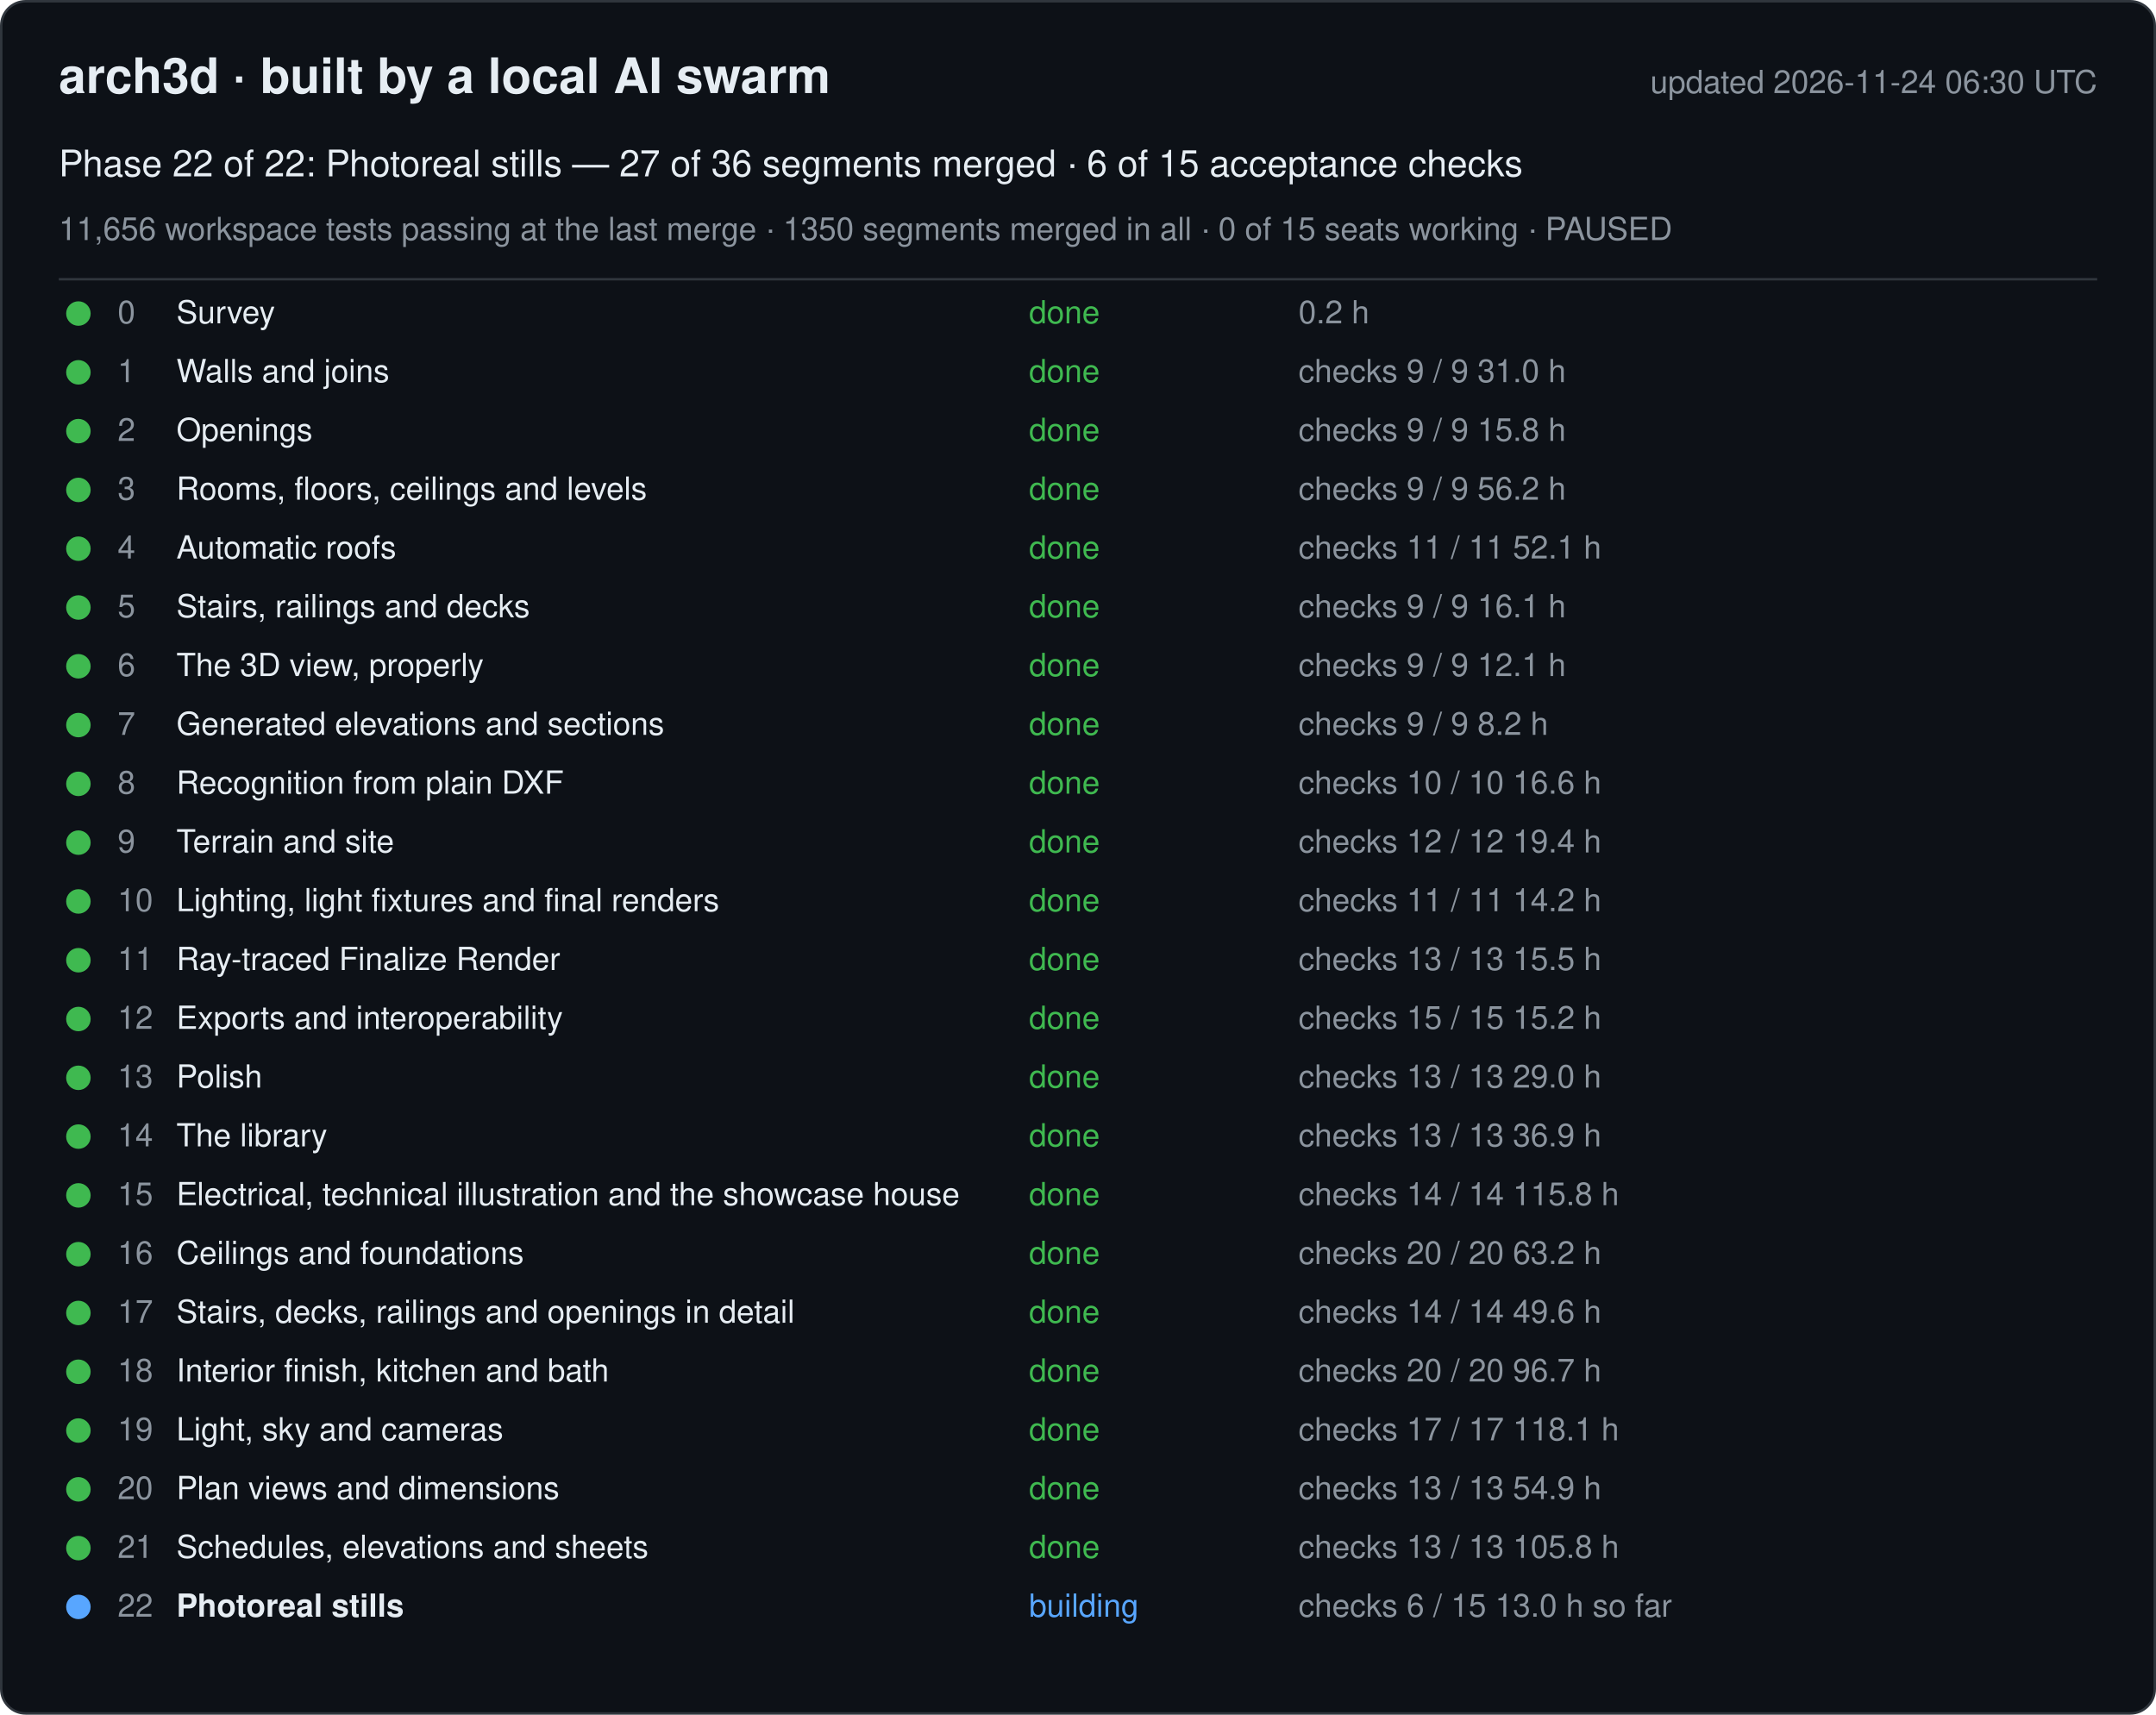
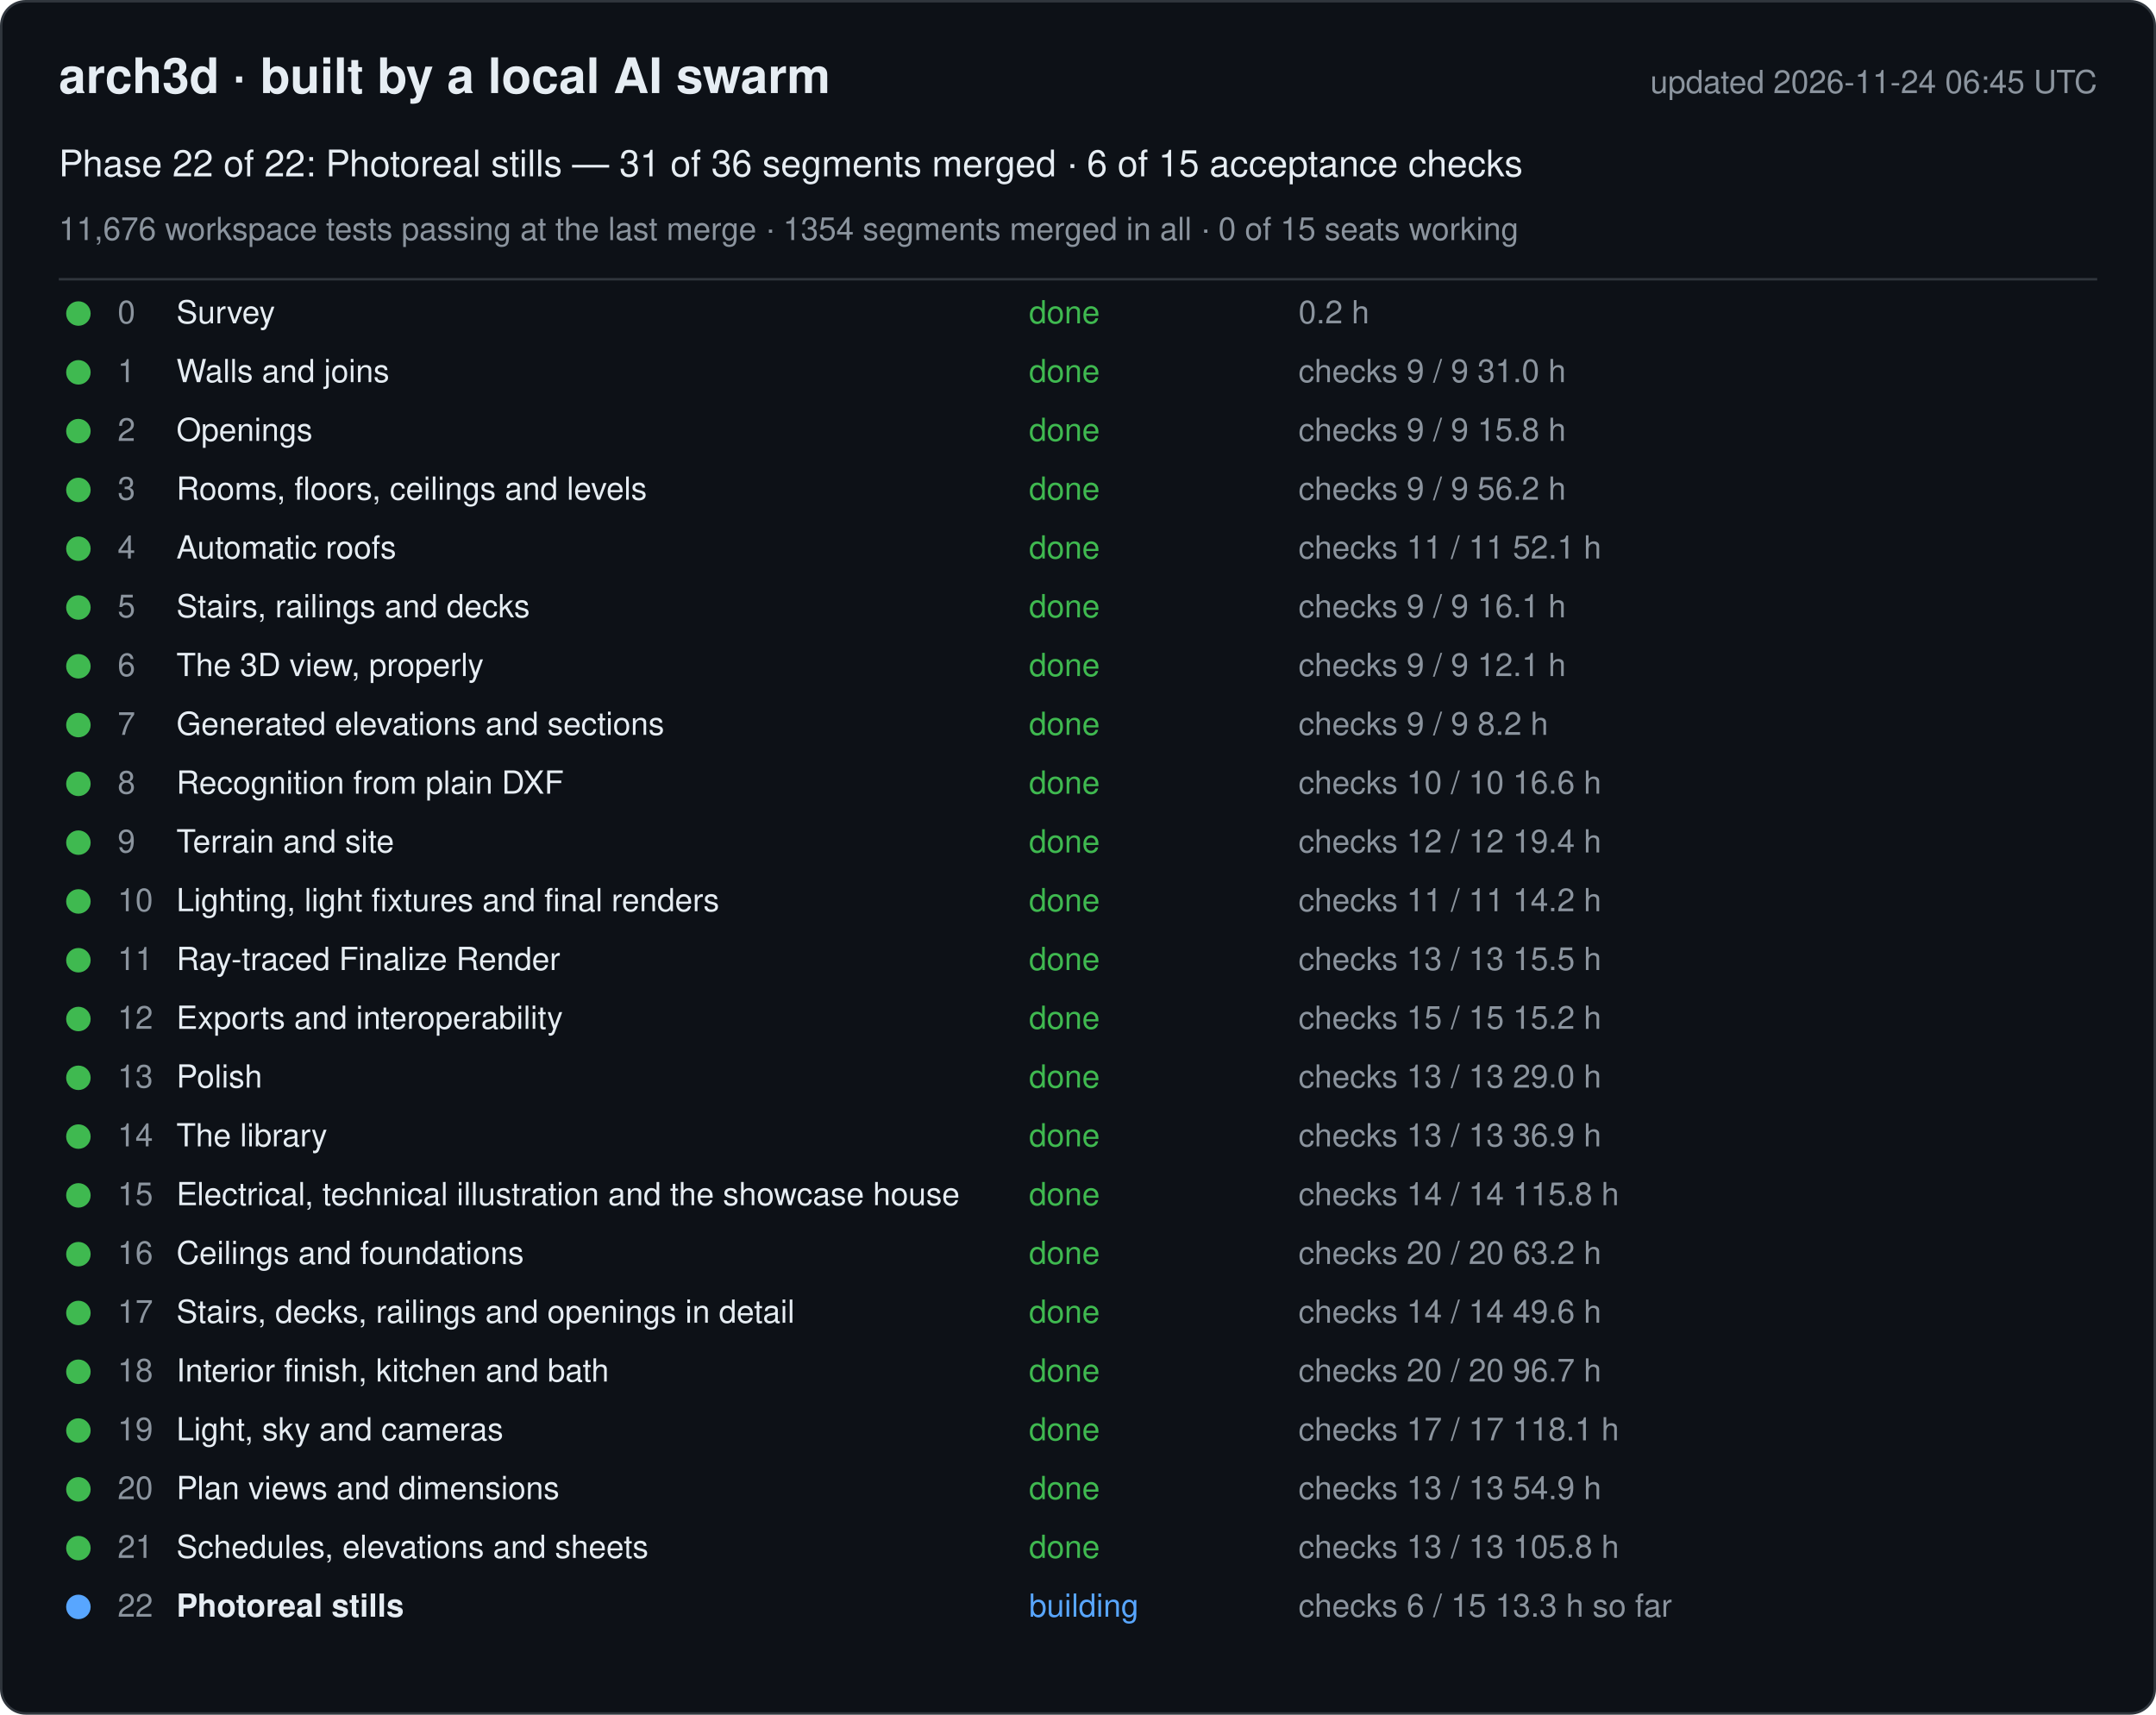
<svg xmlns="http://www.w3.org/2000/svg" width="880" height="700" viewBox="0 0 880 700" font-family="-apple-system, Segoe UI, Helvetica, Arial, sans-serif">
  <rect x="0.5" y="0.5" width="879" height="699" rx="10" fill="#0d1117" stroke="#30363d" />
  <text x="24" y="38" font-size="20" font-weight="600" fill="#e6edf3">arch3d · built by a local AI swarm</text>
-   <text x="856" y="38" font-size="13" fill="#8b949e" text-anchor="end">updated 2026-11-24 06:30 UTC</text>
-   <text x="24" y="72" font-size="15" fill="#e6edf3">Phase 22 of 22: Photoreal stills — 27 of 36 segments merged · 6 of 15 acceptance checks</text>
-   <text x="24" y="98" font-size="13" fill="#8b949e">11,656 workspace tests passing at the last merge · 1350 segments merged in all · 0 of 15 seats working · PAUSED</text>
+   <text x="856" y="38" font-size="13" fill="#8b949e" text-anchor="end">updated 2026-11-24 06:45 UTC</text>
+   <text x="24" y="72" font-size="15" fill="#e6edf3">Phase 22 of 22: Photoreal stills — 31 of 36 segments merged · 6 of 15 acceptance checks</text>
+   <text x="24" y="98" font-size="13" fill="#8b949e">11,676 workspace tests passing at the last merge · 1354 segments merged in all · 0 of 15 seats working</text>
  <line x1="24" y1="114" x2="856" y2="114" stroke="#30363d" />
  <g data-phase="0">
    <circle cx="32" cy="128" r="5" fill="#3fb950" />
    <text x="48" y="132" font-size="13" fill="#8b949e">0</text>
    <text x="72" y="132" font-size="13" fill="#e6edf3">Survey</text>
    <text x="420" y="132" font-size="13" fill="#3fb950">done</text>
    <text x="530" y="132" font-size="13" fill="#8b949e">0.2 h</text>
  </g>
  <g data-phase="1">
    <circle cx="32" cy="152" r="5" fill="#3fb950" />
    <text x="48" y="156" font-size="13" fill="#8b949e">1</text>
    <text x="72" y="156" font-size="13" fill="#e6edf3">Walls and joins</text>
    <text x="420" y="156" font-size="13" fill="#3fb950">done</text>
    <text x="530" y="156" font-size="13" fill="#8b949e">checks 9 / 9   31.0 h</text>
  </g>
  <g data-phase="2">
    <circle cx="32" cy="176" r="5" fill="#3fb950" />
    <text x="48" y="180" font-size="13" fill="#8b949e">2</text>
    <text x="72" y="180" font-size="13" fill="#e6edf3">Openings</text>
    <text x="420" y="180" font-size="13" fill="#3fb950">done</text>
    <text x="530" y="180" font-size="13" fill="#8b949e">checks 9 / 9   15.8 h</text>
  </g>
  <g data-phase="3">
    <circle cx="32" cy="200" r="5" fill="#3fb950" />
    <text x="48" y="204" font-size="13" fill="#8b949e">3</text>
    <text x="72" y="204" font-size="13" fill="#e6edf3">Rooms, floors, ceilings and levels</text>
    <text x="420" y="204" font-size="13" fill="#3fb950">done</text>
    <text x="530" y="204" font-size="13" fill="#8b949e">checks 9 / 9   56.2 h</text>
  </g>
  <g data-phase="4">
    <circle cx="32" cy="224" r="5" fill="#3fb950" />
    <text x="48" y="228" font-size="13" fill="#8b949e">4</text>
    <text x="72" y="228" font-size="13" fill="#e6edf3">Automatic roofs</text>
    <text x="420" y="228" font-size="13" fill="#3fb950">done</text>
    <text x="530" y="228" font-size="13" fill="#8b949e">checks 11 / 11   52.1 h</text>
  </g>
  <g data-phase="5">
    <circle cx="32" cy="248" r="5" fill="#3fb950" />
    <text x="48" y="252" font-size="13" fill="#8b949e">5</text>
    <text x="72" y="252" font-size="13" fill="#e6edf3">Stairs, railings and decks</text>
    <text x="420" y="252" font-size="13" fill="#3fb950">done</text>
    <text x="530" y="252" font-size="13" fill="#8b949e">checks 9 / 9   16.1 h</text>
  </g>
  <g data-phase="6">
    <circle cx="32" cy="272" r="5" fill="#3fb950" />
    <text x="48" y="276" font-size="13" fill="#8b949e">6</text>
    <text x="72" y="276" font-size="13" fill="#e6edf3">The 3D view, properly</text>
    <text x="420" y="276" font-size="13" fill="#3fb950">done</text>
    <text x="530" y="276" font-size="13" fill="#8b949e">checks 9 / 9   12.1 h</text>
  </g>
  <g data-phase="7">
    <circle cx="32" cy="296" r="5" fill="#3fb950" />
    <text x="48" y="300" font-size="13" fill="#8b949e">7</text>
    <text x="72" y="300" font-size="13" fill="#e6edf3">Generated elevations and sections</text>
    <text x="420" y="300" font-size="13" fill="#3fb950">done</text>
    <text x="530" y="300" font-size="13" fill="#8b949e">checks 9 / 9   8.2 h</text>
  </g>
  <g data-phase="8">
    <circle cx="32" cy="320" r="5" fill="#3fb950" />
    <text x="48" y="324" font-size="13" fill="#8b949e">8</text>
    <text x="72" y="324" font-size="13" fill="#e6edf3">Recognition from plain DXF</text>
    <text x="420" y="324" font-size="13" fill="#3fb950">done</text>
    <text x="530" y="324" font-size="13" fill="#8b949e">checks 10 / 10   16.6 h</text>
  </g>
  <g data-phase="9">
    <circle cx="32" cy="344" r="5" fill="#3fb950" />
    <text x="48" y="348" font-size="13" fill="#8b949e">9</text>
    <text x="72" y="348" font-size="13" fill="#e6edf3">Terrain and site</text>
    <text x="420" y="348" font-size="13" fill="#3fb950">done</text>
    <text x="530" y="348" font-size="13" fill="#8b949e">checks 12 / 12   19.4 h</text>
  </g>
  <g data-phase="10">
    <circle cx="32" cy="368" r="5" fill="#3fb950" />
    <text x="48" y="372" font-size="13" fill="#8b949e">10</text>
    <text x="72" y="372" font-size="13" fill="#e6edf3">Lighting, light fixtures and final renders</text>
    <text x="420" y="372" font-size="13" fill="#3fb950">done</text>
    <text x="530" y="372" font-size="13" fill="#8b949e">checks 11 / 11   14.2 h</text>
  </g>
  <g data-phase="11">
    <circle cx="32" cy="392" r="5" fill="#3fb950" />
    <text x="48" y="396" font-size="13" fill="#8b949e">11</text>
    <text x="72" y="396" font-size="13" fill="#e6edf3">Ray-traced Finalize Render</text>
    <text x="420" y="396" font-size="13" fill="#3fb950">done</text>
    <text x="530" y="396" font-size="13" fill="#8b949e">checks 13 / 13   15.5 h</text>
  </g>
  <g data-phase="12">
    <circle cx="32" cy="416" r="5" fill="#3fb950" />
    <text x="48" y="420" font-size="13" fill="#8b949e">12</text>
    <text x="72" y="420" font-size="13" fill="#e6edf3">Exports and interoperability</text>
    <text x="420" y="420" font-size="13" fill="#3fb950">done</text>
    <text x="530" y="420" font-size="13" fill="#8b949e">checks 15 / 15   15.2 h</text>
  </g>
  <g data-phase="13">
    <circle cx="32" cy="440" r="5" fill="#3fb950" />
    <text x="48" y="444" font-size="13" fill="#8b949e">13</text>
    <text x="72" y="444" font-size="13" fill="#e6edf3">Polish</text>
    <text x="420" y="444" font-size="13" fill="#3fb950">done</text>
    <text x="530" y="444" font-size="13" fill="#8b949e">checks 13 / 13   29.0 h</text>
  </g>
  <g data-phase="14">
    <circle cx="32" cy="464" r="5" fill="#3fb950" />
    <text x="48" y="468" font-size="13" fill="#8b949e">14</text>
    <text x="72" y="468" font-size="13" fill="#e6edf3">The library</text>
    <text x="420" y="468" font-size="13" fill="#3fb950">done</text>
    <text x="530" y="468" font-size="13" fill="#8b949e">checks 13 / 13   36.9 h</text>
  </g>
  <g data-phase="15">
    <circle cx="32" cy="488" r="5" fill="#3fb950" />
    <text x="48" y="492" font-size="13" fill="#8b949e">15</text>
    <text x="72" y="492" font-size="13" fill="#e6edf3">Electrical, technical illustration and the showcase house</text>
    <text x="420" y="492" font-size="13" fill="#3fb950">done</text>
    <text x="530" y="492" font-size="13" fill="#8b949e">checks 14 / 14   115.8 h</text>
  </g>
  <g data-phase="16">
    <circle cx="32" cy="512" r="5" fill="#3fb950" />
    <text x="48" y="516" font-size="13" fill="#8b949e">16</text>
    <text x="72" y="516" font-size="13" fill="#e6edf3">Ceilings and foundations</text>
    <text x="420" y="516" font-size="13" fill="#3fb950">done</text>
    <text x="530" y="516" font-size="13" fill="#8b949e">checks 20 / 20   63.2 h</text>
  </g>
  <g data-phase="17">
    <circle cx="32" cy="536" r="5" fill="#3fb950" />
    <text x="48" y="540" font-size="13" fill="#8b949e">17</text>
    <text x="72" y="540" font-size="13" fill="#e6edf3">Stairs, decks, railings and openings in detail</text>
    <text x="420" y="540" font-size="13" fill="#3fb950">done</text>
    <text x="530" y="540" font-size="13" fill="#8b949e">checks 14 / 14   49.6 h</text>
  </g>
  <g data-phase="18">
    <circle cx="32" cy="560" r="5" fill="#3fb950" />
    <text x="48" y="564" font-size="13" fill="#8b949e">18</text>
    <text x="72" y="564" font-size="13" fill="#e6edf3">Interior finish, kitchen and bath</text>
    <text x="420" y="564" font-size="13" fill="#3fb950">done</text>
    <text x="530" y="564" font-size="13" fill="#8b949e">checks 20 / 20   96.7 h</text>
  </g>
  <g data-phase="19">
    <circle cx="32" cy="584" r="5" fill="#3fb950" />
    <text x="48" y="588" font-size="13" fill="#8b949e">19</text>
    <text x="72" y="588" font-size="13" fill="#e6edf3">Light, sky and cameras</text>
    <text x="420" y="588" font-size="13" fill="#3fb950">done</text>
    <text x="530" y="588" font-size="13" fill="#8b949e">checks 17 / 17   118.1 h</text>
  </g>
  <g data-phase="20">
    <circle cx="32" cy="608" r="5" fill="#3fb950" />
    <text x="48" y="612" font-size="13" fill="#8b949e">20</text>
    <text x="72" y="612" font-size="13" fill="#e6edf3">Plan views and dimensions</text>
    <text x="420" y="612" font-size="13" fill="#3fb950">done</text>
    <text x="530" y="612" font-size="13" fill="#8b949e">checks 13 / 13   54.9 h</text>
  </g>
  <g data-phase="21">
    <circle cx="32" cy="632" r="5" fill="#3fb950" />
    <text x="48" y="636" font-size="13" fill="#8b949e">21</text>
    <text x="72" y="636" font-size="13" fill="#e6edf3">Schedules, elevations and sheets</text>
    <text x="420" y="636" font-size="13" fill="#3fb950">done</text>
    <text x="530" y="636" font-size="13" fill="#8b949e">checks 13 / 13   105.8 h</text>
  </g>
  <g data-phase="22">
    <circle cx="32" cy="656" r="5" fill="#58a6ff" />
    <text x="48" y="660" font-size="13" fill="#8b949e">22</text>
    <text x="72" y="660" font-size="13" fill="#e6edf3" font-weight="600">Photoreal stills</text>
    <text x="420" y="660" font-size="13" fill="#58a6ff">building</text>
-     <text x="530" y="660" font-size="13" fill="#8b949e">checks 6 / 15   13.0 h so far</text>
+     <text x="530" y="660" font-size="13" fill="#8b949e">checks 6 / 15   13.3 h so far</text>
  </g>
</svg>
